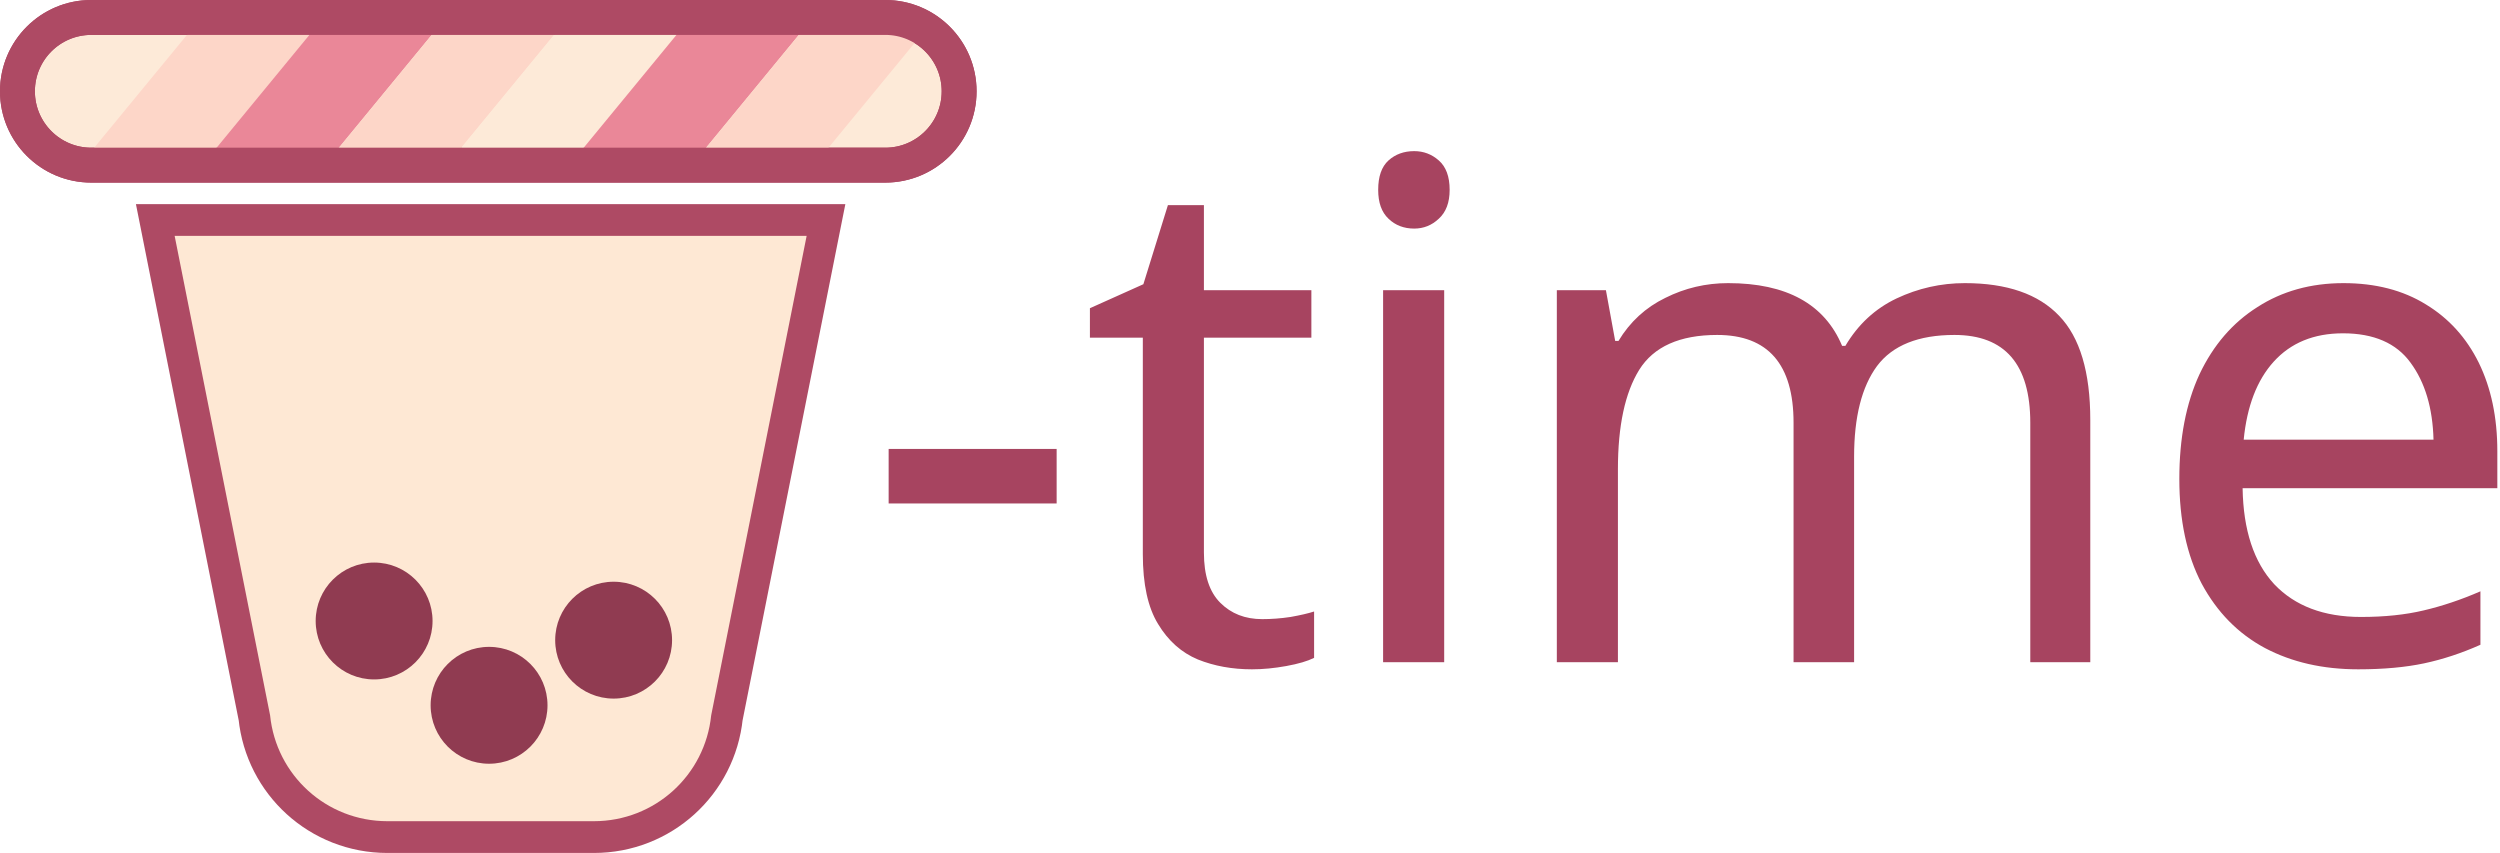
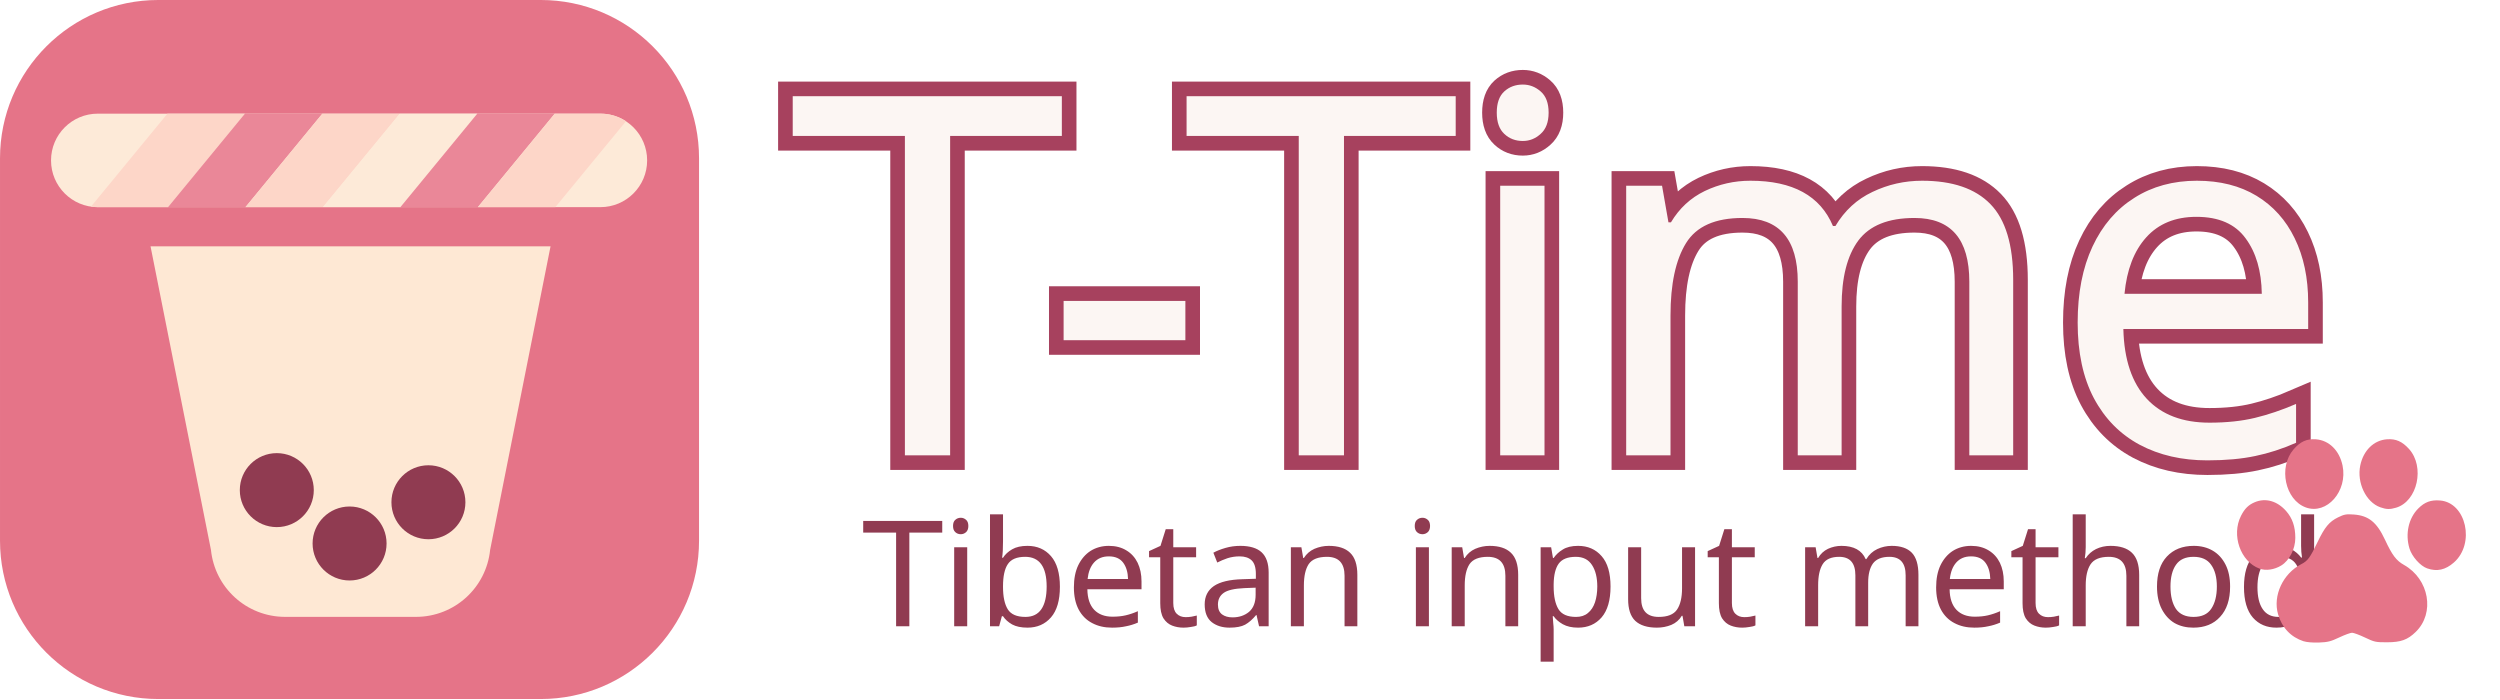
- <svg xmlns="http://www.w3.org/2000/svg" width="71.614mm" height="24.434mm" viewBox="0 0 71.614 24.434" version="1.1" id="svg1" xml:space="preserve">
+ <svg xmlns="http://www.w3.org/2000/svg" width="170.986mm" height="47.81mm" viewBox="0 0 170.986 47.81" version="1.1" id="svg1" xml:space="preserve">
  <defs id="defs1" />
-   <g id="layer1" transform="translate(-143.5744,-240.4564)">
-     <g id="g38" transform="translate(209.7761,80.7192)">
-       <path style="fill:#243655;stroke-width:1.059;stroke-linecap:round;paint-order:fill markers stroke" d="m -61.199,166.493 9.432,-0.039" id="path30" />
-       <path id="path31" style="display:inline;fill:#fee8d4;fill-opacity:1;stroke:#ae4a64;stroke-width:1.82;stroke-linecap:round;stroke-dasharray:none;stroke-opacity:1;paint-order:markers stroke fill" d="m -61.199,166.494 2.735,13.738 c 0.174,1.706 1.607,3.029 3.361,3.029 h 1.101 3.71 1.101 c 1.754,0 3.187,-1.323 3.361,-3.029 l 2.735,-13.738 h -7.197 -3.71 z" />
-       <circle style="fill:#903b51;fill-opacity:1;stroke-width:1.059;stroke-linecap:round;paint-order:fill markers stroke" id="circle31" cx="-55.485" cy="177.526" r="1.674" />
-       <circle style="display:inline;fill:#903b51;fill-opacity:1;stroke-width:1.059;stroke-linecap:round;paint-order:fill markers stroke" id="circle32" cx="-52.192" cy="179.941" r="1.674" />
-       <circle style="fill:#903b51;fill-opacity:1;stroke-width:1.059;stroke-linecap:round;paint-order:fill markers stroke" id="circle33" cx="-48.624" cy="178.075" r="1.674" />
-       <rect style="display:inline;fill:#fdead8;fill-opacity:1;stroke:#ae4a64;stroke-width:1;stroke-linecap:round;stroke-dasharray:none;stroke-opacity:1;paint-order:normal" id="rect31" width="26.975" height="4.231" x="-65.702" y="160.237" ry="2.115" />
-       <path id="path33" style="fill:#fdd6c8;fill-opacity:1;stroke:none;stroke-width:1.323;stroke-linecap:round;stroke-dasharray:none;stroke-opacity:1;paint-order:markers stroke fill" d="m -60.435,160.237 -3.461,4.208 c 0.101,0.015 0.204,0.023 0.31,0.023 h 3.178 l 3.48,-4.231 z" />
-       <path id="path34" style="fill:#ea8798;fill-opacity:1;stroke:none;stroke-width:1.323;stroke-linecap:round;stroke-dasharray:none;stroke-opacity:1;paint-order:markers stroke fill" d="m -56.929,160.237 -3.48,4.231 h 3.505 l 3.48,-4.231 z" />
-       <path id="path35" style="fill:#fdd6c8;fill-opacity:1;stroke:none;stroke-width:1.323;stroke-linecap:round;stroke-dasharray:none;stroke-opacity:1;paint-order:markers stroke fill" d="m -53.424,160.237 -3.48,4.231 h 3.506 l 3.479,-4.231 z" />
-       <path id="path36" style="fill:#fdead8;fill-opacity:1;stroke:none;stroke-width:1.323;stroke-linecap:round;stroke-dasharray:none;stroke-opacity:1;paint-order:markers stroke fill" d="m -49.918,160.237 -3.479,4.231 h 3.506 l 3.479,-4.231 z" />
-       <path id="path37" style="fill:#ea8798;fill-opacity:1;stroke:none;stroke-width:1.323;stroke-linecap:round;stroke-dasharray:none;stroke-opacity:1;paint-order:markers stroke fill" d="m -46.413,160.237 -3.479,4.231 h 3.506 l 3.479,-4.231 z" />
-       <path id="path38" style="fill:#fdd6c8;fill-opacity:1;stroke:none;stroke-width:1.323;stroke-linecap:round;stroke-dasharray:none;stroke-opacity:1;paint-order:markers stroke fill" d="m -42.907,160.237 -3.479,4.231 h 3.506 l 3.197,-3.888 c -0.332,-0.217 -0.73,-0.343 -1.158,-0.343 z" />
-       <rect style="display:inline;fill:none;fill-opacity:1;stroke:#ae4a64;stroke-width:1;stroke-linecap:round;stroke-dasharray:none;stroke-opacity:1;paint-order:normal" id="rect38" width="26.975" height="4.231" x="-65.702" y="160.237" ry="2.115" />
-       <text xml:space="preserve" style="font-size:22.35px;line-height:1.2;font-family:'Noto Sans';-inkscape-font-specification:'Noto Sans, Normal';letter-spacing:-0.149px;writing-mode:lr-tb;direction:ltr;fill:#a74460;fill-opacity:1;stroke:none;stroke-width:0.88;stroke-linecap:round;stroke-dasharray:none;stroke-opacity:1;paint-order:normal" x="-41.544" y="178.708" id="text38">
-         <tspan id="tspan38" style="font-style:normal;font-variant:normal;font-weight:normal;font-stretch:normal;font-size:19.867px;font-family:'Arial Rounded MT Bold';-inkscape-font-specification:'Arial Rounded MT Bold, Normal';font-variant-ligatures:normal;font-variant-caps:normal;font-variant-numeric:normal;font-variant-east-asian:normal;fill:#a74460;fill-opacity:1;stroke:none;stroke-width:0.88" x="-41.544" y="178.708">-time</tspan>
-       </text>
-     </g>
+   <g id="layer1" transform="translate(81.27649,-147.2715)">
+     <rect style="fill:#e57488;fill-opacity:1;stroke:none;stroke-width:1.741;stroke-linecap:round;stroke-dasharray:none;stroke-opacity:1;paint-order:markers stroke fill" id="rect29" width="47.81" height="47.81" x="-81.276" y="147.271" ry="10.829" />
+     <path style="fill:#243655;stroke-width:1.6;stroke-linecap:round;paint-order:fill markers stroke" d="m -70.981,164.119 14.255,-0.059" id="path1" />
+     <path id="rect1" style="display:inline;fill:#fee8d4;fill-opacity:1;stroke-width:4.414;stroke-linecap:round;paint-order:fill markers stroke" d="m -70.981,164.119 4.133,20.764 c 0.263,2.579 2.43,4.579 5.08,4.579 h 1.663 5.607 1.663 c 2.651,0 4.817,-1.999 5.08,-4.579 l 4.133,-20.764 h -10.877 -5.607 z" />
+     <circle style="fill:#903b51;fill-opacity:1;stroke-width:1.6;stroke-linecap:round;paint-order:fill markers stroke" id="path11" cx="-62.345" cy="180.793" r="2.53" />
+     <circle style="display:inline;fill:#903b51;fill-opacity:1;stroke-width:1.6;stroke-linecap:round;paint-order:fill markers stroke" id="circle11" cx="-57.367" cy="184.443" r="2.53" />
+     <circle style="fill:#903b51;fill-opacity:1;stroke-width:1.6;stroke-linecap:round;paint-order:fill markers stroke" id="circle12" cx="-51.975" cy="181.623" r="2.53" />
+     <rect style="display:inline;fill:#fdead8;fill-opacity:1;stroke:none;stroke-width:2;stroke-linecap:round;stroke-dasharray:none;stroke-opacity:1;paint-order:markers stroke fill" id="rect5" width="40.77" height="6.394" x="-77.786" y="155.045" ry="3.197" />
+     <path id="path14" style="fill:#fdd6c8;fill-opacity:1;stroke:none;stroke-width:2;stroke-linecap:round;stroke-dasharray:none;stroke-opacity:1;paint-order:markers stroke fill" d="m -69.826,155.045 -5.231,6.36 c 0.153,0.022 0.309,0.034 0.468,0.034 h 4.803 l 5.259,-6.394 z" />
+     <path id="path15" style="fill:#ea8798;fill-opacity:1;stroke:none;stroke-width:2;stroke-linecap:round;stroke-dasharray:none;stroke-opacity:1;paint-order:markers stroke fill" d="m -64.527,155.045 -5.259,6.394 h 5.298 l 5.259,-6.394 z" />
+     <path id="path16" style="fill:#fdd6c8;fill-opacity:1;stroke:none;stroke-width:2;stroke-linecap:round;stroke-dasharray:none;stroke-opacity:1;paint-order:markers stroke fill" d="m -59.229,155.045 -5.259,6.394 h 5.299 l 5.259,-6.394 z" />
+     <path id="path17" style="fill:#fdead8;fill-opacity:1;stroke:none;stroke-width:2;stroke-linecap:round;stroke-dasharray:none;stroke-opacity:1;paint-order:markers stroke fill" d="m -53.931,155.045 -5.259,6.394 h 5.298 l 5.259,-6.394 z" />
+     <path id="path18" style="fill:#ea8798;fill-opacity:1;stroke:none;stroke-width:2;stroke-linecap:round;stroke-dasharray:none;stroke-opacity:1;paint-order:markers stroke fill" d="m -48.633,155.045 -5.259,6.394 h 5.298 l 5.259,-6.394 z" />
+     <path id="path19" style="fill:#fdd6c8;fill-opacity:1;stroke:none;stroke-width:2;stroke-linecap:round;stroke-dasharray:none;stroke-opacity:1;paint-order:markers stroke fill" d="m -43.334,155.045 -5.259,6.394 h 5.299 l 4.832,-5.876 c -0.502,-0.328 -1.103,-0.519 -1.751,-0.519 z" />
+     <text xml:space="preserve" style="font-size:34.401px;line-height:1.2;font-family:'Arial Rounded MT Bold';-inkscape-font-specification:'Arial Rounded MT Bold, Normal';letter-spacing:-0.258px;writing-mode:lr-tb;direction:ltr;fill:#fcf6f3;stroke:#a7415e;stroke-width:2;stroke-linecap:round;stroke-dasharray:none;paint-order:stroke fill markers" x="-27.401" y="178.413" id="text2">
+       <tspan id="tspan2" style="font-style:normal;font-variant:normal;font-weight:normal;font-stretch:normal;font-size:34.401px;font-family:DynaPuff;-inkscape-font-specification:'DynaPuff, Normal';font-variant-ligatures:normal;font-variant-caps:normal;font-variant-numeric:normal;font-variant-east-asian:normal;stroke-width:2;stroke-dasharray:none" x="-27.401" y="178.413">T-Time</tspan>
+     </text>
+     <text xml:space="preserve" style="font-style:normal;font-variant:normal;font-weight:normal;font-stretch:normal;font-size:20.163px;line-height:1.2;font-family:DynaPuff;-inkscape-font-specification:'DynaPuff, Normal';font-variant-ligatures:normal;font-variant-caps:normal;font-variant-numeric:normal;font-variant-east-asian:normal;letter-spacing:-0.151px;writing-mode:lr-tb;direction:ltr;fill:#903b51;fill-opacity:1;stroke:#a7415e;stroke-width:2.199;stroke-linecap:round;stroke-dasharray:none;paint-order:stroke fill markers" x="-22.333" y="190.104" id="text1">
+       <tspan id="tspan1" style="font-style:normal;font-variant:normal;font-weight:normal;font-stretch:normal;font-size:10.081px;font-family:'Baloo 2';-inkscape-font-specification:'Baloo 2, Normal';font-variant-ligatures:normal;font-variant-caps:normal;font-variant-numeric:normal;font-variant-east-asian:normal;fill:#903b51;fill-opacity:1;stroke:none;stroke-width:2.199" x="-22.333" y="190.104">Tibetan input method</tspan>
+     </text>
+     <path style="fill:#e57488;fill-opacity:1;stroke-width:0.283" d="m 76.277,191.131 c -0.873,-0.286 -1.48,-0.928 -1.746,-1.843 -0.371,-1.276 0.333,-2.791 1.596,-3.436 0.432,-0.22 0.593,-0.44 1.1,-1.497 0.495,-1.033 0.802,-1.404 1.409,-1.701 0.418,-0.204 0.557,-0.23 1.067,-0.193 1.018,0.073 1.58,0.525 2.137,1.719 0.497,1.065 0.771,1.429 1.303,1.729 1.727,0.975 2.132,3.292 0.8,4.585 -0.554,0.538 -1.013,0.704 -1.955,0.706 -0.779,0.003 -0.868,-0.017 -1.513,-0.325 -0.377,-0.18 -0.775,-0.327 -0.884,-0.327 -0.11,0 -0.504,0.145 -0.877,0.321 -0.577,0.274 -0.781,0.325 -1.382,0.348 -0.42,0.016 -0.846,-0.02 -1.054,-0.088 z m -3.02,-4.97 c -1.302,-0.484 -1.933,-2.291 -1.261,-3.61 0.252,-0.496 0.512,-0.751 0.945,-0.933 0.739,-0.309 1.533,-0.084 2.141,0.606 0.432,0.491 0.628,1.065 0.628,1.839 0,0.752 -0.4,1.538 -0.96,1.884 -0.474,0.292 -1.058,0.376 -1.494,0.214 z m 11.476,-0.013 c -0.479,-0.168 -1.053,-0.815 -1.219,-1.375 -0.295,-0.994 -0.058,-2.061 0.607,-2.726 0.442,-0.442 0.866,-0.597 1.493,-0.545 1.787,0.148 2.41,2.95 0.943,4.24 -0.579,0.51 -1.158,0.638 -1.824,0.405 z m -8.304,-4.171 c -1.417,-0.514 -1.89,-2.741 -0.843,-3.964 0.46,-0.537 0.907,-0.741 1.526,-0.696 0.905,0.065 1.614,0.762 1.829,1.797 0.363,1.747 -1.075,3.385 -2.513,2.864 z m 5.089,-0.012 c -0.975,-0.348 -1.611,-1.677 -1.366,-2.858 0.214,-1.029 0.925,-1.726 1.828,-1.791 0.605,-0.044 1.041,0.148 1.506,0.662 1.101,1.219 0.583,3.577 -0.882,4.016 -0.425,0.127 -0.666,0.121 -1.086,-0.029 z" id="path2" />
  </g>
</svg>
